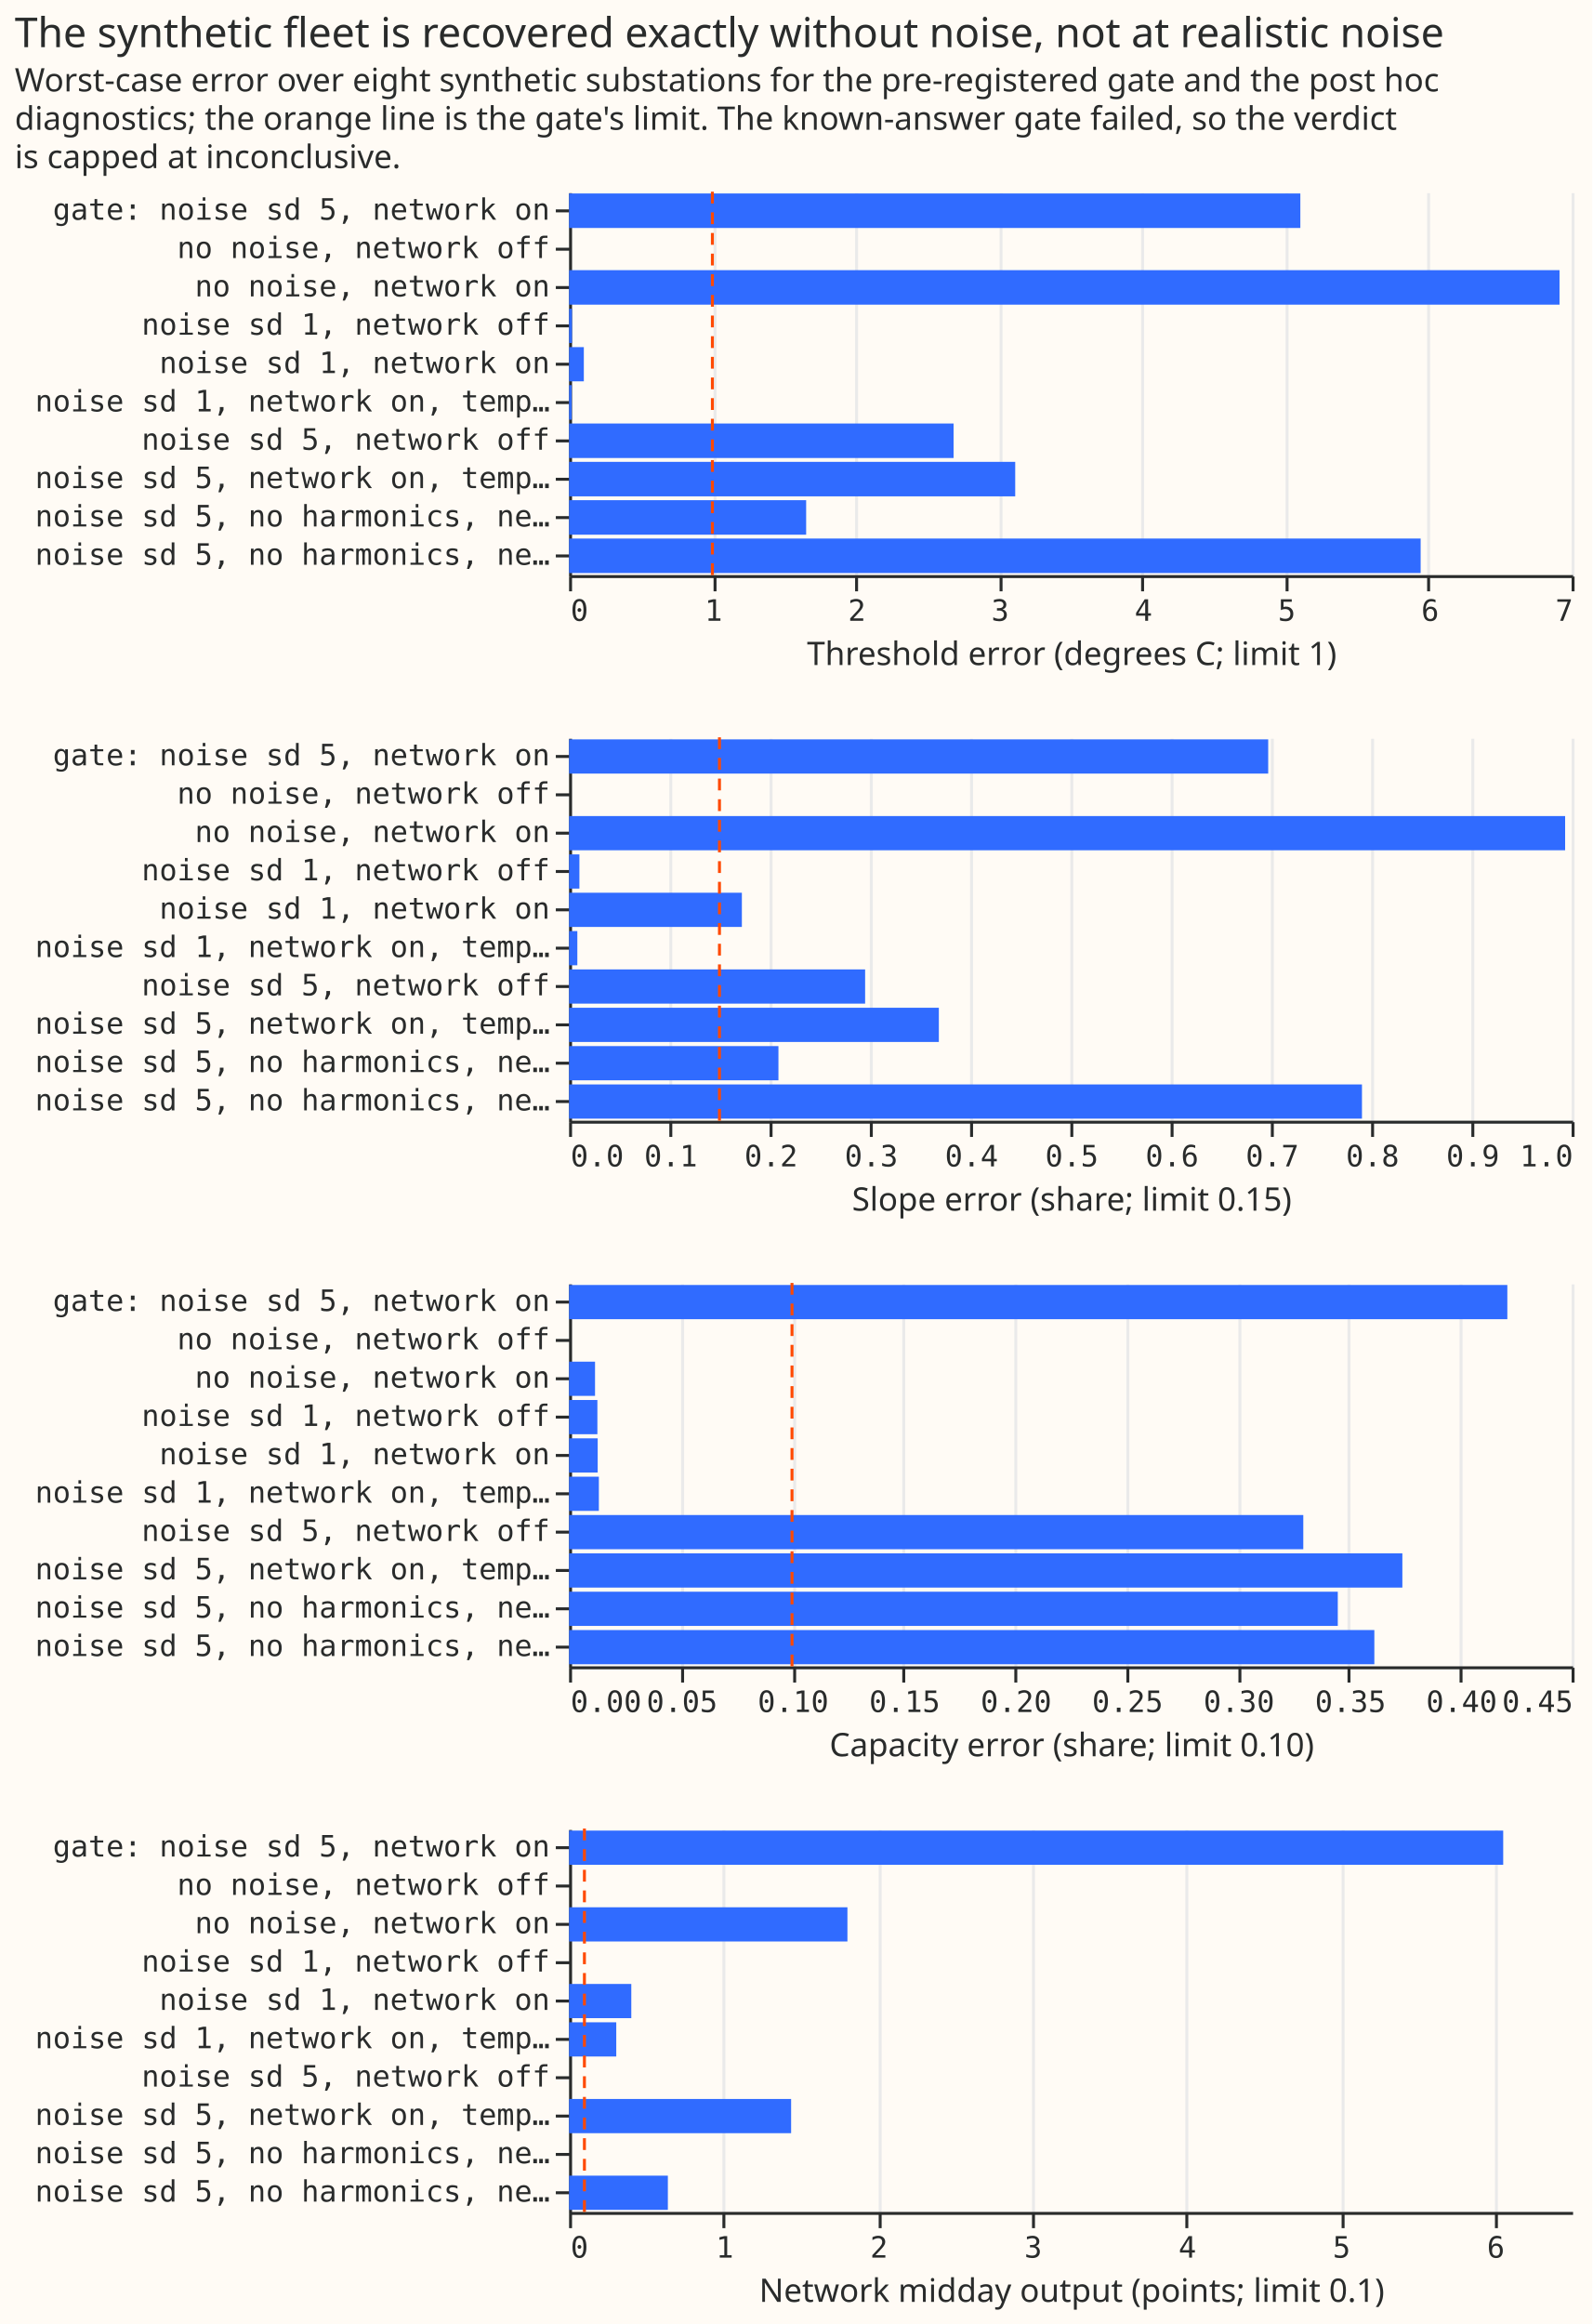
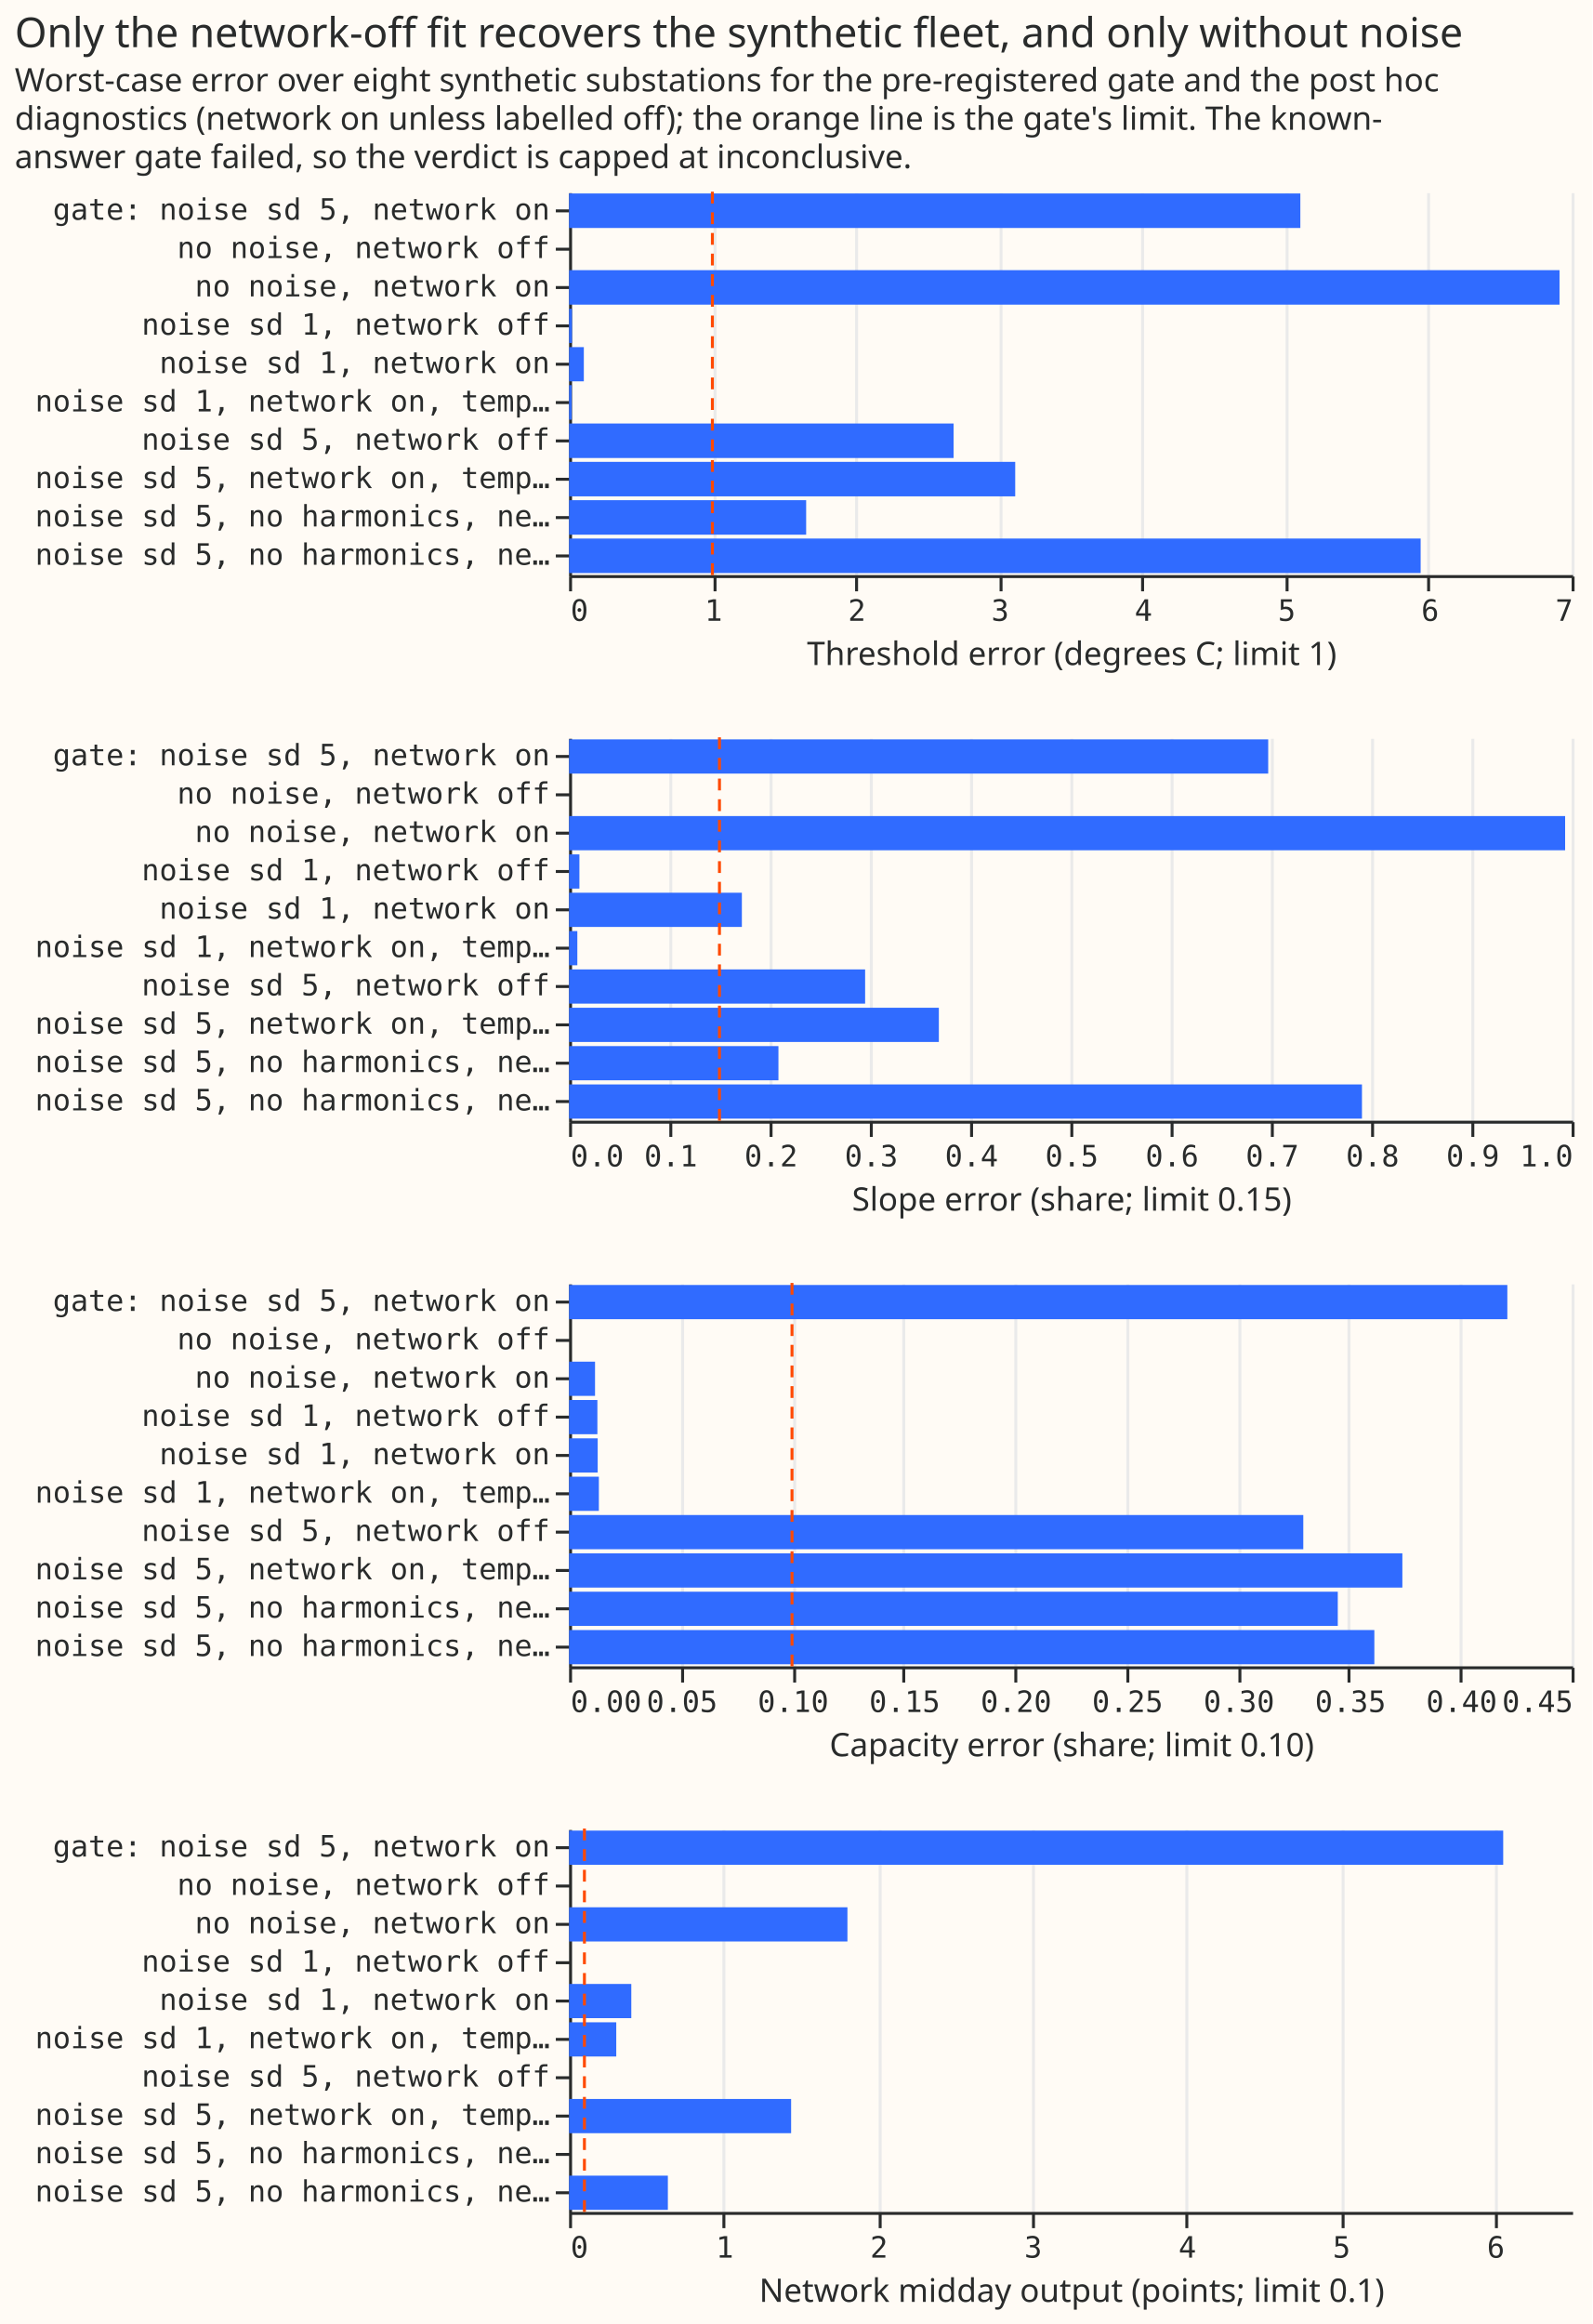
<svg xmlns="http://www.w3.org/2000/svg" width="540" height="788" class="marks" viewBox="0 0 540 788">
  <path fill="#fffbf5" d="M0 0h540v788H0z" />
  <g fill="none" stroke-miterlimit="10" aria-roledescription="group mark container" class="mark-group role-frame root">
    <path d="M193 65h340z" aria-hidden="true" class="background" />
    <g aria-roledescription="group mark container" class="mark-group role-scope concat_0_group">
      <path fill="#fffbf5" d="M193.5 65.5h340v130h-340Z" aria-hidden="true" class="background" />
      <g aria-hidden="true" class="mark-group role-axis">
        <path stroke="#eaeaea" d="M193.5 195.5v-130m49 130v-130m48 130v-130m49 130v-130m48 130v-130m49 130v-130m48 130v-130m49 130v-130" class="mark-rule role-axis-grid" pointer-events="none" />
      </g>
      <g aria-label="X-axis titled 'Threshold error (degrees C; limit 1)' for a linear scale with values from 0 to 7" aria-roledescription="axis" class="mark-group role-axis" pointer-events="none">
        <path stroke="#292b2b" d="M193.5 195.5v5m49-5v5m48-5v5m49-5v5m48-5v5m49-5v5m48-5v5m49-5v5" class="mark-rule role-axis-tick" />
        <g fill="#292b2b" class="mark-text role-axis-label" font-family="Matter Semi Mono, Roboto Mono, monospace" font-size="10">
          <text transform="translate(193.5 210.5)">0</text>
          <text text-anchor="middle" transform="translate(242 210.5)">1</text>
          <text text-anchor="middle" transform="translate(290.6 210.5)">2</text>
          <text text-anchor="middle" transform="translate(339.2 210.5)">3</text>
          <text text-anchor="middle" transform="translate(387.8 210.5)">4</text>
          <text text-anchor="middle" transform="translate(436.4 210.5)">5</text>
          <text text-anchor="middle" transform="translate(485 210.5)">6</text>
          <text text-anchor="end" transform="translate(533.5 210.5)">7</text>
        </g>
        <path stroke="#292b2b" d="M193.5 195.5h340" class="mark-rule role-axis-domain" />
        <text fill="#292b2b" class="mark-text role-axis-title" font-family="Matter XH, DM Sans, sans-serif" font-size="11" text-anchor="middle" transform="translate(363.5 225.5)">Threshold error (degrees C; limit 1)</text>
      </g>
      <g aria-label="Y-axis for a discrete scale with 10 values: gate: noise sd 5, network on, no noise, network off, no noise, network on, noise sd 1, network off, noise sd 1, network on, ending with noise sd 5, no harmonics, network on" aria-roledescription="axis" class="mark-group role-axis" pointer-events="none">
        <path stroke="#292b2b" d="M193.5 71.5h-5m5 13h-5m5 13h-5m5 13h-5m5 13h-5m5 13h-5m5 13h-5m5 13h-5m5 13h-5m5 13h-5" class="mark-rule role-axis-tick" />
        <g fill="#292b2b" class="mark-text role-axis-label" font-family="Matter Semi Mono, Roboto Mono, monospace" font-size="10" text-anchor="end">
          <text transform="translate(186.5 74.5)">gate: noise sd 5, network on</text>
          <text transform="translate(186.5 87.5)">no noise, network off</text>
          <text transform="translate(186.5 100.5)">no noise, network on</text>
          <text transform="translate(186.5 113.5)">noise sd 1, network off</text>
          <text transform="translate(186.5 126.5)">noise sd 1, network on</text>
          <text transform="translate(186.5 139.5)">noise sd 1, network on, temp…</text>
          <text transform="translate(186.5 152.5)">noise sd 5, network off</text>
          <text transform="translate(186.5 165.5)">noise sd 5, network on, temp…</text>
          <text transform="translate(186.5 178.5)">noise sd 5, no harmonics, ne…</text>
          <text transform="translate(186.5 191.5)">noise sd 5, no harmonics, ne…</text>
        </g>
        <path stroke="#292b2b" d="M193.5 65.5v130" class="mark-rule role-axis-domain" />
      </g>
      <g fill="#306bff" aria-roledescription="rect mark container" class="mark-rect role-mark concat_0_layer_0_marks">
        <path d="M193 65.6h248v11.7H193Z" aria-label="Threshold error (degrees C; limit 1): 5.1042671866; run: gate: noise sd 5, network on" aria-roledescription="bar" />
        <path d="M193 78.6v11.7Z" aria-label="Threshold error (degrees C; limit 1): 0.00000210422420643; run: no noise, network off" aria-roledescription="bar" />
        <path d="M193 91.6h335.9v11.7H193Z" aria-label="Threshold error (degrees C; limit 1): 6.91523106103; run: no noise, network on" aria-roledescription="bar" />
        <path d="M193 104.7h1v11.6h-1Z" aria-label="Threshold error (degrees C; limit 1): 0.0217220292862; run: noise sd 1, network off" aria-roledescription="bar" />
        <path d="M193 117.7h5v11.6h-5Z" aria-label="Threshold error (degrees C; limit 1): 0.104111723026; run: noise sd 1, network on" aria-roledescription="bar" />
        <path d="M193 130.6h.9v11.7h-.9Z" aria-label="Threshold error (degrees C; limit 1): 0.0182231604561; run: noise sd 1, network on, temperature hidden by day" aria-roledescription="bar" />
        <path d="M193 143.6h130.4v11.7H193Z" aria-label="Threshold error (degrees C; limit 1): 2.68462977054; run: noise sd 5, network off" aria-roledescription="bar" />
        <path d="M193 156.6h151.3v11.7H193Z" aria-label="Threshold error (degrees C; limit 1): 3.11487187036; run: noise sd 5, network on, temperature hidden by day" aria-roledescription="bar" />
        <path d="M193 169.6h80.4v11.7H193Z" aria-label="Threshold error (degrees C; limit 1): 1.65535499474; run: noise sd 5, no harmonics, network off" aria-roledescription="bar" />
        <path d="M193 182.6h288.8v11.7H193Z" aria-label="Threshold error (degrees C; limit 1): 5.94516361682; run: noise sd 5, no harmonics, network on" aria-roledescription="bar" />
      </g>
      <g stroke="#ff4901" stroke-dasharray="4,3" aria-roledescription="rule mark container" class="mark-rule role-mark concat_0_layer_1_marks">
        <path d="M241.6 65v130m0-130v130m0-130v130m0-130v130m0-130v130m0-130v130m0-130v130m0-130v130m0-130v130m0-130v130" aria-label="limit: 1" aria-roledescription="rule mark" />
      </g>
    </g>
    <g aria-roledescription="group mark container" class="mark-group role-scope concat_1_group">
      <path fill="#fffbf5" d="M193.5 250.5h340v130h-340Z" aria-hidden="true" class="background" />
      <g aria-hidden="true" class="mark-group role-axis">
        <path stroke="#eaeaea" d="M193.5 380.5v-130m34 130v-130m34 130v-130m34 130v-130m34 130v-130m34 130v-130m34 130v-130m34 130v-130m34 130v-130m34 130v-130m34 130v-130" class="mark-rule role-axis-grid" pointer-events="none" />
      </g>
      <g aria-label="X-axis titled 'Slope error (share; limit 0.15)' for a linear scale with values from 0.0 to 1.0" aria-roledescription="axis" class="mark-group role-axis" pointer-events="none">
        <path stroke="#292b2b" d="M193.5 380.5v5m34-5v5m34-5v5m34-5v5m34-5v5m34-5v5m34-5v5m34-5v5m34-5v5m34-5v5m34-5v5" class="mark-rule role-axis-tick" />
        <g fill="#292b2b" class="mark-text role-axis-label" font-family="Matter Semi Mono, Roboto Mono, monospace" font-size="10">
          <text transform="translate(193.5 395.5)">0.0</text>
          <text text-anchor="middle" transform="translate(227.5 395.5)">0.1</text>
          <text text-anchor="middle" transform="translate(261.5 395.5)">0.2</text>
          <text text-anchor="middle" transform="translate(295.5 395.5)">0.3</text>
          <text text-anchor="middle" transform="translate(329.5 395.5)">0.4</text>
          <text text-anchor="middle" transform="translate(363.5 395.5)">0.5</text>
          <text text-anchor="middle" transform="translate(397.5 395.5)">0.6</text>
          <text text-anchor="middle" transform="translate(431.5 395.5)">0.7</text>
          <text text-anchor="middle" transform="translate(465.5 395.5)">0.8</text>
          <text text-anchor="middle" transform="translate(499.5 395.5)">0.9</text>
          <text text-anchor="end" transform="translate(533.5 395.5)">1.0</text>
        </g>
        <path stroke="#292b2b" d="M193.5 380.5h340" class="mark-rule role-axis-domain" />
        <text fill="#292b2b" class="mark-text role-axis-title" font-family="Matter XH, DM Sans, sans-serif" font-size="11" text-anchor="middle" transform="translate(363.5 410.5)">Slope error (share; limit 0.15)</text>
      </g>
      <g aria-label="Y-axis for a discrete scale with 10 values: gate: noise sd 5, network on, no noise, network off, no noise, network on, noise sd 1, network off, noise sd 1, network on, ending with noise sd 5, no harmonics, network on" aria-roledescription="axis" class="mark-group role-axis" pointer-events="none">
        <path stroke="#292b2b" d="M193.5 256.5h-5m5 13h-5m5 13h-5m5 13h-5m5 13h-5m5 13h-5m5 13h-5m5 13h-5m5 13h-5m5 13h-5" class="mark-rule role-axis-tick" />
        <g fill="#292b2b" class="mark-text role-axis-label" font-family="Matter Semi Mono, Roboto Mono, monospace" font-size="10" text-anchor="end">
          <text transform="translate(186.5 259.5)">gate: noise sd 5, network on</text>
          <text transform="translate(186.5 272.5)">no noise, network off</text>
          <text transform="translate(186.5 285.5)">no noise, network on</text>
          <text transform="translate(186.5 298.5)">noise sd 1, network off</text>
          <text transform="translate(186.5 311.5)">noise sd 1, network on</text>
          <text transform="translate(186.5 324.5)">noise sd 1, network on, temp…</text>
          <text transform="translate(186.5 337.5)">noise sd 5, network off</text>
          <text transform="translate(186.5 350.5)">noise sd 5, network on, temp…</text>
          <text transform="translate(186.5 363.5)">noise sd 5, no harmonics, ne…</text>
          <text transform="translate(186.5 376.5)">noise sd 5, no harmonics, ne…</text>
        </g>
        <path stroke="#292b2b" d="M193.5 250.5v130" class="mark-rule role-axis-domain" />
      </g>
      <g fill="#306bff" aria-roledescription="rect mark container" class="mark-rect role-mark concat_1_layer_0_marks">
        <path d="M193 250.7h237.1v11.6H193Z" aria-label="Slope error (share; limit 0.15): 0.697369647544; run: gate: noise sd 5, network on" aria-roledescription="bar" />
        <path d="M193 263.7v11.6Z" aria-label="Slope error (share; limit 0.15): 5.26976791093e-7; run: no noise, network off" aria-roledescription="bar" />
        <path d="M193 276.7h337.8v11.6H193Z" aria-label="Slope error (share; limit 0.15): 0.993474616999; run: no noise, network on" aria-roledescription="bar" />
        <path d="M193 289.7h3.5v11.6H193Z" aria-label="Slope error (share; limit 0.15): 0.0101568662688; run: noise sd 1, network off" aria-roledescription="bar" />
        <path d="M193 302.7h58.6v11.6H193Z" aria-label="Slope error (share; limit 0.15): 0.172270770479; run: noise sd 1, network on" aria-roledescription="bar" />
        <path d="M193 315.7h2.8v11.6H193Z" aria-label="Slope error (share; limit 0.15): 0.00831755960197; run: noise sd 1, network on, temperature hidden by day" aria-roledescription="bar" />
        <path d="M193 328.7h100.4v11.6H193Z" aria-label="Slope error (share; limit 0.15): 0.295305460838; run: noise sd 5, network off" aria-roledescription="bar" />
        <path d="M193 341.7h125.4v11.6H193Z" aria-label="Slope error (share; limit 0.15): 0.368767938375; run: noise sd 5, network on, temperature hidden by day" aria-roledescription="bar" />
        <path d="M193 354.7h71v11.6h-71Z" aria-label="Slope error (share; limit 0.15): 0.208641731874; run: noise sd 5, no harmonics, network off" aria-roledescription="bar" />
        <path d="M193 367.7h268.9v11.6H193Z" aria-label="Slope error (share; limit 0.15): 0.790743192724; run: noise sd 5, no harmonics, network on" aria-roledescription="bar" />
      </g>
      <g stroke="#ff4901" stroke-dasharray="4,3" aria-roledescription="rule mark container" class="mark-rule role-mark concat_1_layer_1_marks">
        <path d="M244 250v130m0-130v130m0-130v130m0-130v130m0-130v130m0-130v130m0-130v130m0-130v130m0-130v130m0-130v130" aria-label="limit: 0.15" aria-roledescription="rule mark" />
      </g>
    </g>
    <g aria-roledescription="group mark container" class="mark-group role-scope concat_2_group">
      <path fill="#fffbf5" d="M193.5 435.5h340v130h-340Z" aria-hidden="true" class="background" />
      <g aria-hidden="true" class="mark-group role-axis">
        <path stroke="#eaeaea" d="M193.5 565.5v-130m38 130v-130m38 130v-130m37 130v-130m38 130v-130m38 130v-130m38 130v-130m37 130v-130m38 130v-130m38 130v-130" class="mark-rule role-axis-grid" pointer-events="none" />
      </g>
      <g aria-label="X-axis titled 'Capacity error (share; limit 0.10)' for a linear scale with values from 0.0 to 0.5" aria-roledescription="axis" class="mark-group role-axis" pointer-events="none">
        <path stroke="#292b2b" d="M193.5 565.5v5m38-5v5m38-5v5m37-5v5m38-5v5m38-5v5m38-5v5m37-5v5m38-5v5m38-5v5" class="mark-rule role-axis-tick" />
        <g fill="#292b2b" class="mark-text role-axis-label" font-family="Matter Semi Mono, Roboto Mono, monospace" font-size="10">
          <text transform="translate(193.5 580.5)">0.00</text>
          <text text-anchor="middle" transform="translate(231.3 580.5)">0.05</text>
          <text text-anchor="middle" transform="translate(269 580.5)">0.10</text>
          <text text-anchor="middle" transform="translate(306.8 580.5)">0.15</text>
          <text text-anchor="middle" transform="translate(344.6 580.5)">0.20</text>
          <text text-anchor="middle" transform="translate(382.4 580.5)">0.25</text>
          <text text-anchor="middle" transform="translate(420.2 580.5)">0.30</text>
          <text text-anchor="middle" transform="translate(458 580.5)">0.35</text>
          <text text-anchor="middle" transform="translate(495.7 580.5)">0.40</text>
          <text text-anchor="end" transform="translate(533.5 580.5)">0.45</text>
        </g>
        <path stroke="#292b2b" d="M193.5 565.5h340" class="mark-rule role-axis-domain" />
        <text fill="#292b2b" class="mark-text role-axis-title" font-family="Matter XH, DM Sans, sans-serif" font-size="11" text-anchor="middle" transform="translate(363.5 595.5)">Capacity error (share; limit 0.10)</text>
      </g>
      <g aria-label="Y-axis for a discrete scale with 10 values: gate: noise sd 5, network on, no noise, network off, no noise, network on, noise sd 1, network off, noise sd 1, network on, ending with noise sd 5, no harmonics, network on" aria-roledescription="axis" class="mark-group role-axis" pointer-events="none">
        <path stroke="#292b2b" d="M193.5 441.5h-5m5 13h-5m5 13h-5m5 13h-5m5 13h-5m5 13h-5m5 13h-5m5 13h-5m5 13h-5m5 13h-5" class="mark-rule role-axis-tick" />
        <g fill="#292b2b" class="mark-text role-axis-label" font-family="Matter Semi Mono, Roboto Mono, monospace" font-size="10" text-anchor="end">
          <text transform="translate(186.5 444.5)">gate: noise sd 5, network on</text>
          <text transform="translate(186.5 457.5)">no noise, network off</text>
          <text transform="translate(186.5 470.5)">no noise, network on</text>
          <text transform="translate(186.5 483.5)">noise sd 1, network off</text>
          <text transform="translate(186.5 496.5)">noise sd 1, network on</text>
          <text transform="translate(186.5 509.5)">noise sd 1, network on, temp…</text>
          <text transform="translate(186.5 522.5)">noise sd 5, network off</text>
          <text transform="translate(186.5 535.5)">noise sd 5, network on, temp…</text>
          <text transform="translate(186.5 548.5)">noise sd 5, no harmonics, ne…</text>
          <text transform="translate(186.5 561.5)">noise sd 5, no harmonics, ne…</text>
        </g>
        <path stroke="#292b2b" d="M193.5 435.5v130" class="mark-rule role-axis-domain" />
      </g>
      <g fill="#306bff" aria-roledescription="rect mark container" class="mark-rect role-mark concat_2_layer_0_marks">
        <path d="M193 435.7h318.2v11.6H193Z" aria-label="Capacity error (share; limit 0.10): 0.421185262119; run: gate: noise sd 5, network on" aria-roledescription="bar" />
        <path d="M193 448.7v11.6Z" aria-label="Capacity error (share; limit 0.10): 5.44644463973e-7; run: no noise, network off" aria-roledescription="bar" />
        <path d="M193 461.7h8.8v11.6H193Z" aria-label="Capacity error (share; limit 0.10): 0.0116881414082; run: no noise, network on" aria-roledescription="bar" />
        <path d="M193 474.7h9.6v11.6H193Z" aria-label="Capacity error (share; limit 0.10): 0.0127032793125; run: noise sd 1, network off" aria-roledescription="bar" />
        <path d="M193 487.7h9.7v11.6H193Z" aria-label="Capacity error (share; limit 0.10): 0.0128574349203; run: noise sd 1, network on" aria-roledescription="bar" />
        <path d="M193 500.7h10.1v11.6H193Z" aria-label="Capacity error (share; limit 0.10): 0.01338825953; run: noise sd 1, network on, temperature hidden by day" aria-roledescription="bar" />
        <path d="M193 513.7h249v11.6H193Z" aria-label="Capacity error (share; limit 0.10): 0.329629180036; run: noise sd 5, network off" aria-roledescription="bar" />
        <path d="M193 526.7h282.6v11.6H193Z" aria-label="Capacity error (share; limit 0.10): 0.373975968295; run: noise sd 5, network on, temperature hidden by day" aria-roledescription="bar" />
        <path d="M193 539.7h260.7v11.6H193Z" aria-label="Capacity error (share; limit 0.10): 0.34499446165; run: noise sd 5, no harmonics, network off" aria-roledescription="bar" />
        <path d="M193 552.7h273.1v11.6H193Z" aria-label="Capacity error (share; limit 0.10): 0.361451510972; run: noise sd 5, no harmonics, network on" aria-roledescription="bar" />
      </g>
      <g stroke="#ff4901" stroke-dasharray="4,3" aria-roledescription="rule mark container" class="mark-rule role-mark concat_2_layer_1_marks">
        <path d="M268.6 435v130m0-130v130m0-130v130m0-130v130m0-130v130m0-130v130m0-130v130m0-130v130m0-130v130m0-130v130" aria-label="limit: 0.1" aria-roledescription="rule mark" />
      </g>
    </g>
    <g aria-roledescription="group mark container" class="mark-group role-scope concat_3_group">
      <path fill="#fffbf5" d="M193.5 620.5h340v130h-340Z" aria-hidden="true" class="background" />
      <g aria-hidden="true" class="mark-group role-axis">
        <path stroke="#eaeaea" d="M193.5 750.5v-130m52 130v-130m53 130v-130m52 130v-130m52 130v-130m53 130v-130m52 130v-130" class="mark-rule role-axis-grid" pointer-events="none" />
      </g>
      <g aria-label="X-axis titled 'Network midday output (points; limit 0.1)' for a linear scale with values from 0 to 7" aria-roledescription="axis" class="mark-group role-axis" pointer-events="none">
        <path stroke="#292b2b" d="M193.5 750.5v5m52-5v5m53-5v5m52-5v5m52-5v5m53-5v5m52-5v5" class="mark-rule role-axis-tick" />
        <g fill="#292b2b" class="mark-text role-axis-label" font-family="Matter Semi Mono, Roboto Mono, monospace" font-size="10">
          <text transform="translate(193.5 765.5)">0</text>
          <text text-anchor="middle" transform="translate(245.8 765.5)">1</text>
          <text text-anchor="middle" transform="translate(298.1 765.5)">2</text>
          <text text-anchor="middle" transform="translate(350.4 765.5)">3</text>
          <text text-anchor="middle" transform="translate(402.7 765.5)">4</text>
          <text text-anchor="middle" transform="translate(455 765.5)">5</text>
          <text text-anchor="middle" transform="translate(507.3 765.5)">6</text>
        </g>
        <path stroke="#292b2b" d="M193.5 750.5h340" class="mark-rule role-axis-domain" />
        <text fill="#292b2b" class="mark-text role-axis-title" font-family="Matter XH, DM Sans, sans-serif" font-size="11" text-anchor="middle" transform="translate(363.5 780.5)">Network midday output (points; limit 0.1)</text>
      </g>
      <g aria-label="Y-axis for a discrete scale with 10 values: gate: noise sd 5, network on, no noise, network off, no noise, network on, noise sd 1, network off, noise sd 1, network on, ending with noise sd 5, no harmonics, network on" aria-roledescription="axis" class="mark-group role-axis" pointer-events="none">
        <path stroke="#292b2b" d="M193.5 626.5h-5m5 13h-5m5 13h-5m5 13h-5m5 13h-5m5 13h-5m5 13h-5m5 13h-5m5 13h-5m5 13h-5" class="mark-rule role-axis-tick" />
        <g fill="#292b2b" class="mark-text role-axis-label" font-family="Matter Semi Mono, Roboto Mono, monospace" font-size="10" text-anchor="end">
          <text transform="translate(186.5 629.5)">gate: noise sd 5, network on</text>
          <text transform="translate(186.5 642.5)">no noise, network off</text>
          <text transform="translate(186.5 655.5)">no noise, network on</text>
          <text transform="translate(186.5 668.5)">noise sd 1, network off</text>
          <text transform="translate(186.5 681.5)">noise sd 1, network on</text>
          <text transform="translate(186.5 694.5)">noise sd 1, network on, temp…</text>
          <text transform="translate(186.5 707.5)">noise sd 5, network off</text>
          <text transform="translate(186.5 720.5)">noise sd 5, network on, temp…</text>
          <text transform="translate(186.5 733.5)">noise sd 5, no harmonics, ne…</text>
          <text transform="translate(186.5 746.5)">noise sd 5, no harmonics, ne…</text>
        </g>
        <path stroke="#292b2b" d="M193.5 620.5v130" class="mark-rule role-axis-domain" />
      </g>
      <g fill="#306bff" aria-roledescription="rect mark container" class="mark-rect role-mark concat_3_layer_0_marks">
        <path d="M193 620.7h316.8v11.6H193Z" aria-label="Network midday output (points; limit 0.1): 6.0559723034; run: gate: noise sd 5, network on" aria-roledescription="bar" />
        <path d="M193 633.7v11.6Z" aria-label="Network midday output (points; limit 0.1): 4.33459488683e-18; run: no noise, network off" aria-roledescription="bar" />
        <path d="M193 646.7h94.4v11.6H193Z" aria-label="Network midday output (points; limit 0.1): 1.80451330109; run: no noise, network on" aria-roledescription="bar" />
        <path d="M193 659.7v11.6Z" aria-label="Network midday output (points; limit 0.1): 1.85996611191e-17; run: noise sd 1, network off" aria-roledescription="bar" />
        <path d="M193 672.7h21.1v11.6H193Z" aria-label="Network midday output (points; limit 0.1): 0.403667972459; run: noise sd 1, network on" aria-roledescription="bar" />
        <path d="M193 685.7h16v11.6h-16Z" aria-label="Network midday output (points; limit 0.1): 0.304821603001; run: noise sd 1, network on, temperature hidden by day" aria-roledescription="bar" />
        <path d="M193 698.7v11.6Z" aria-label="Network midday output (points; limit 0.1): 2.43998671901e-17; run: noise sd 5, network off" aria-roledescription="bar" />
        <path d="M193 711.7h75.3v11.6H193Z" aria-label="Network midday output (points; limit 0.1): 1.43863865966; run: noise sd 5, network on, temperature hidden by day" aria-roledescription="bar" />
        <path d="M193 724.7v11.6Z" aria-label="Network midday output (points; limit 0.1): 5.02728610554e-17; run: noise sd 5, no harmonics, network off" aria-roledescription="bar" />
        <path d="M193 737.7h33.5v11.6H193Z" aria-label="Network midday output (points; limit 0.1): 0.640446298902; run: noise sd 5, no harmonics, network on" aria-roledescription="bar" />
      </g>
      <g stroke="#ff4901" stroke-dasharray="4,3" aria-roledescription="rule mark container" class="mark-rule role-mark concat_3_layer_1_marks">
        <path d="M198.2 620v130m0-130v130m0-130v130m0-130v130m0-130v130m0-130v130m0-130v130m0-130v130m0-130v130m0-130v130" aria-label="limit: 0.1" aria-roledescription="rule mark" />
      </g>
    </g>
    <g fill="#292b2b" class="mark-group role-title" font-family="Matter XH, DM Sans, sans-serif" pointer-events="none">
-       <text aria-label="Title text 'The synthetic fleet is recovered exactly without noise, not at realistic noise'" aria-roledescription="title" class="mark-text role-title-text" font-size="14" transform="translate(5 16)">The synthetic fleet is recovered exactly without noise, not at realistic noise</text>
-       <text aria-label="Subtitle text 'Worst-case error over eight synthetic substations for the pre-registered gate and the post hoc diagnostics; the orange line is the gate's limit. The known-answer gate failed, so the verdict is capped at inconclusive.'" aria-roledescription="subtitle" class="mark-text role-title-subtitle" font-size="11" transform="translate(5 31)">
+       <text aria-label="Title text 'Only the network-off fit recovers the synthetic fleet, and only without noise'" aria-roledescription="title" class="mark-text role-title-text" font-size="14" transform="translate(5 16)">Only the network-off fit recovers the synthetic fleet, and only without noise</text>
+       <text aria-label="Subtitle text 'Worst-case error over eight synthetic substations for the pre-registered gate and the post hoc diagnostics (network on unless labelled off); the orange line is the gate's limit. The known- answer gate failed, so the verdict is capped at inconclusive.'" aria-roledescription="subtitle" class="mark-text role-title-subtitle" font-size="11" transform="translate(5 31)">
        <tspan>Worst-case error over eight synthetic substations for the pre-registered gate and the post hoc</tspan>
-         <tspan x="0" dy="13">diagnostics; the orange line is the gate's limit. The known-answer gate failed, so the verdict</tspan>
-         <tspan x="0" dy="13">is capped at inconclusive.</tspan>
+         <tspan x="0" dy="13">diagnostics (network on unless labelled off); the orange line is the gate's limit. The known-</tspan>
+         <tspan x="0" dy="13">answer gate failed, so the verdict is capped at inconclusive.</tspan>
      </text>
    </g>
  </g>
</svg>
